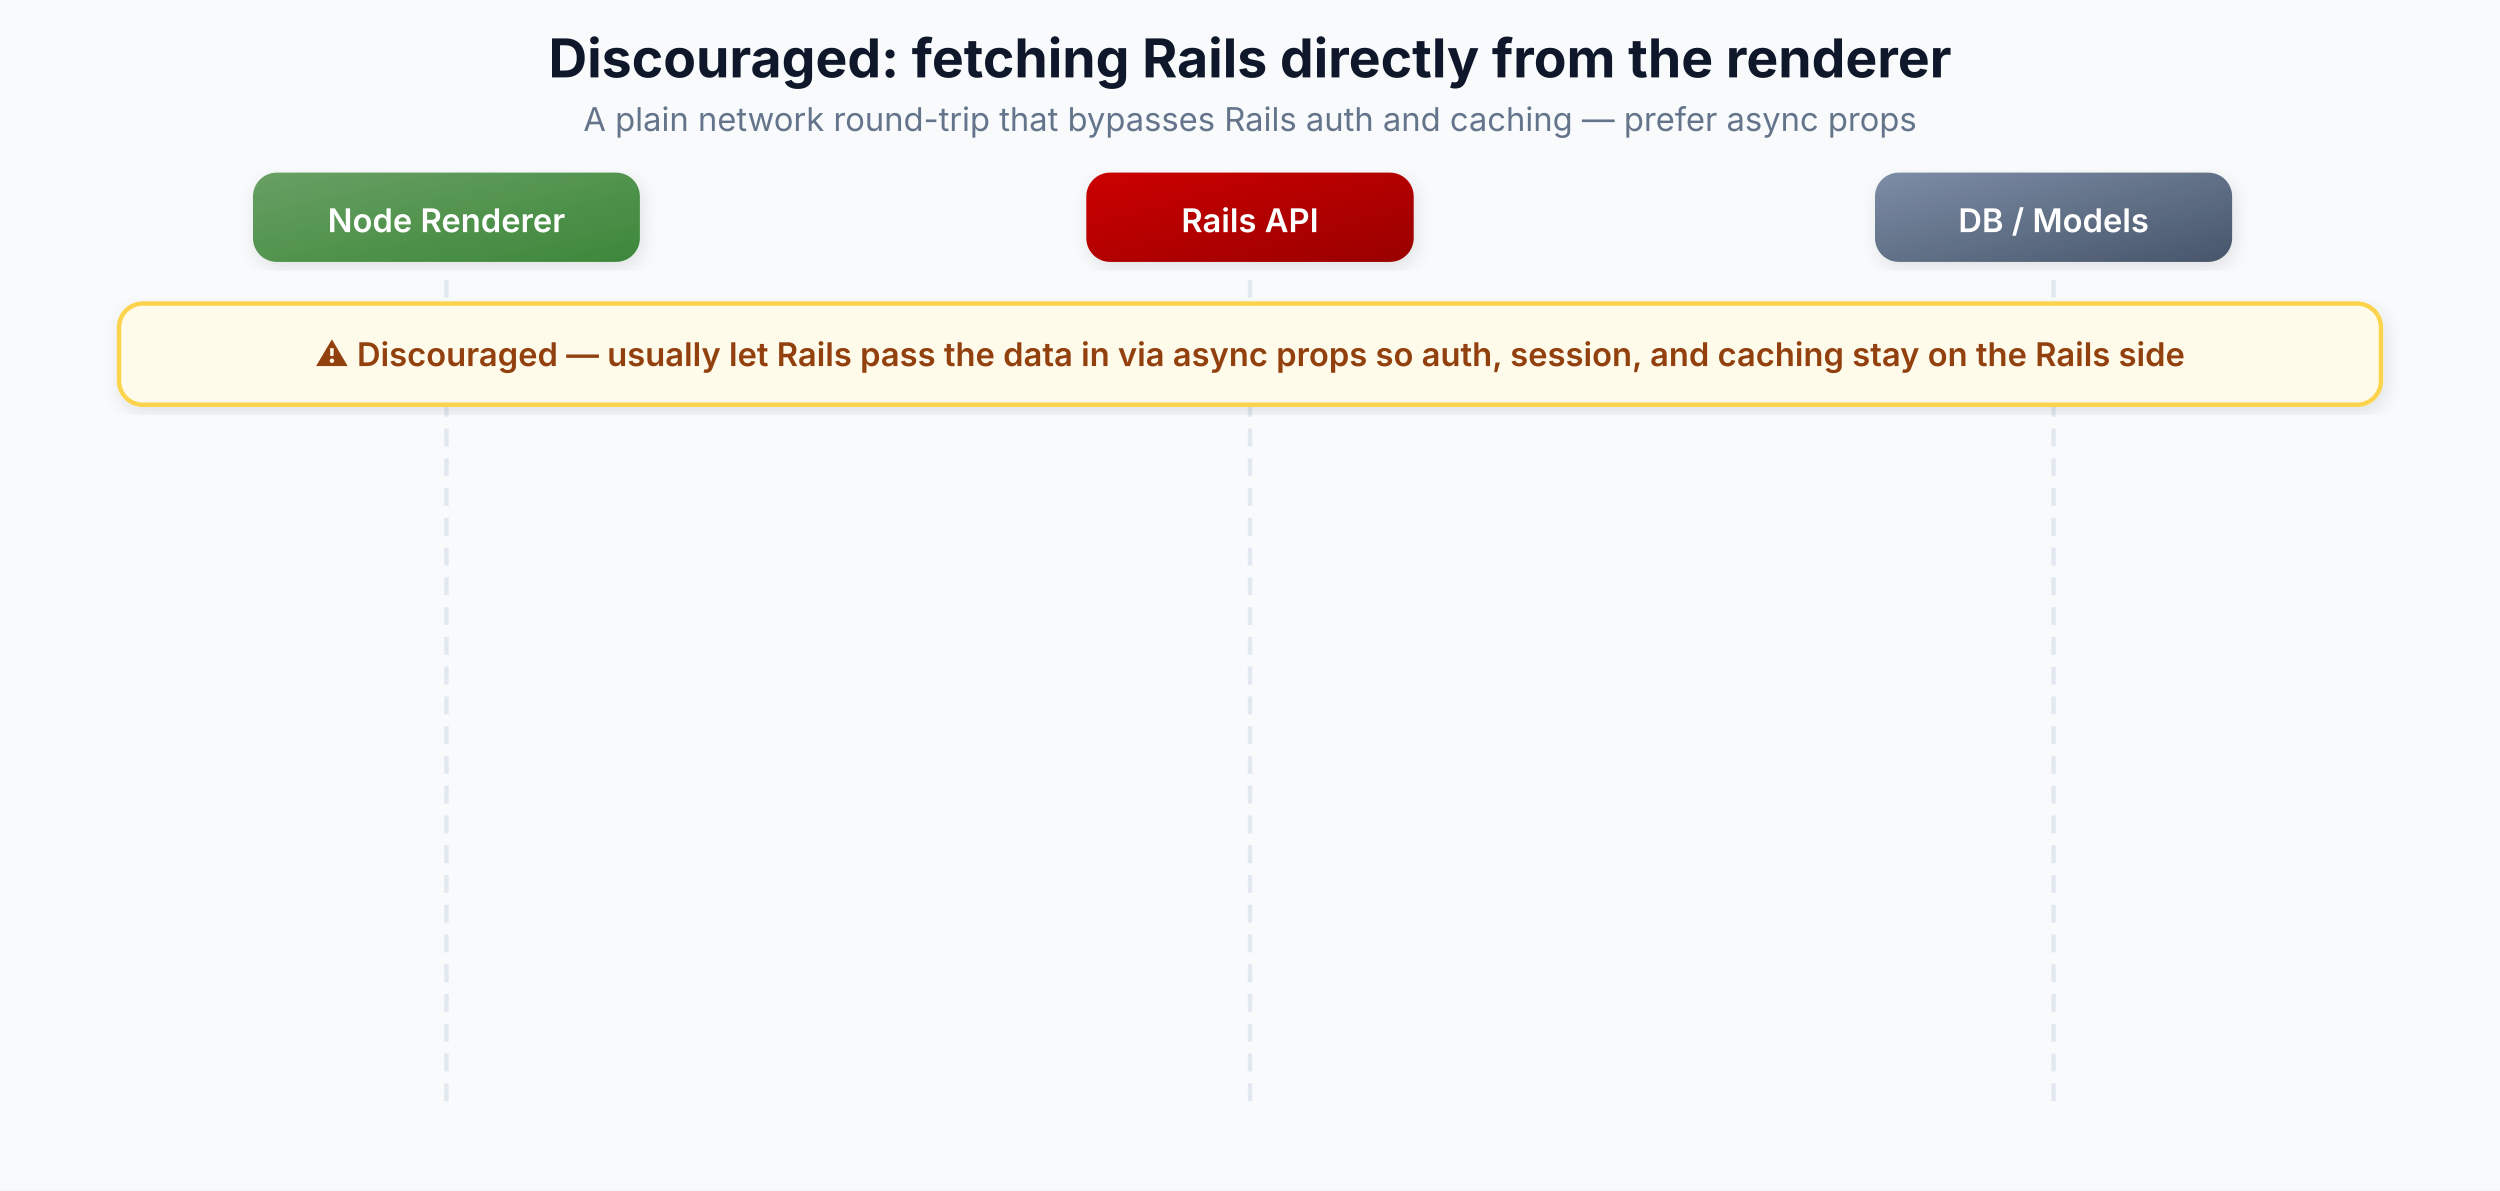
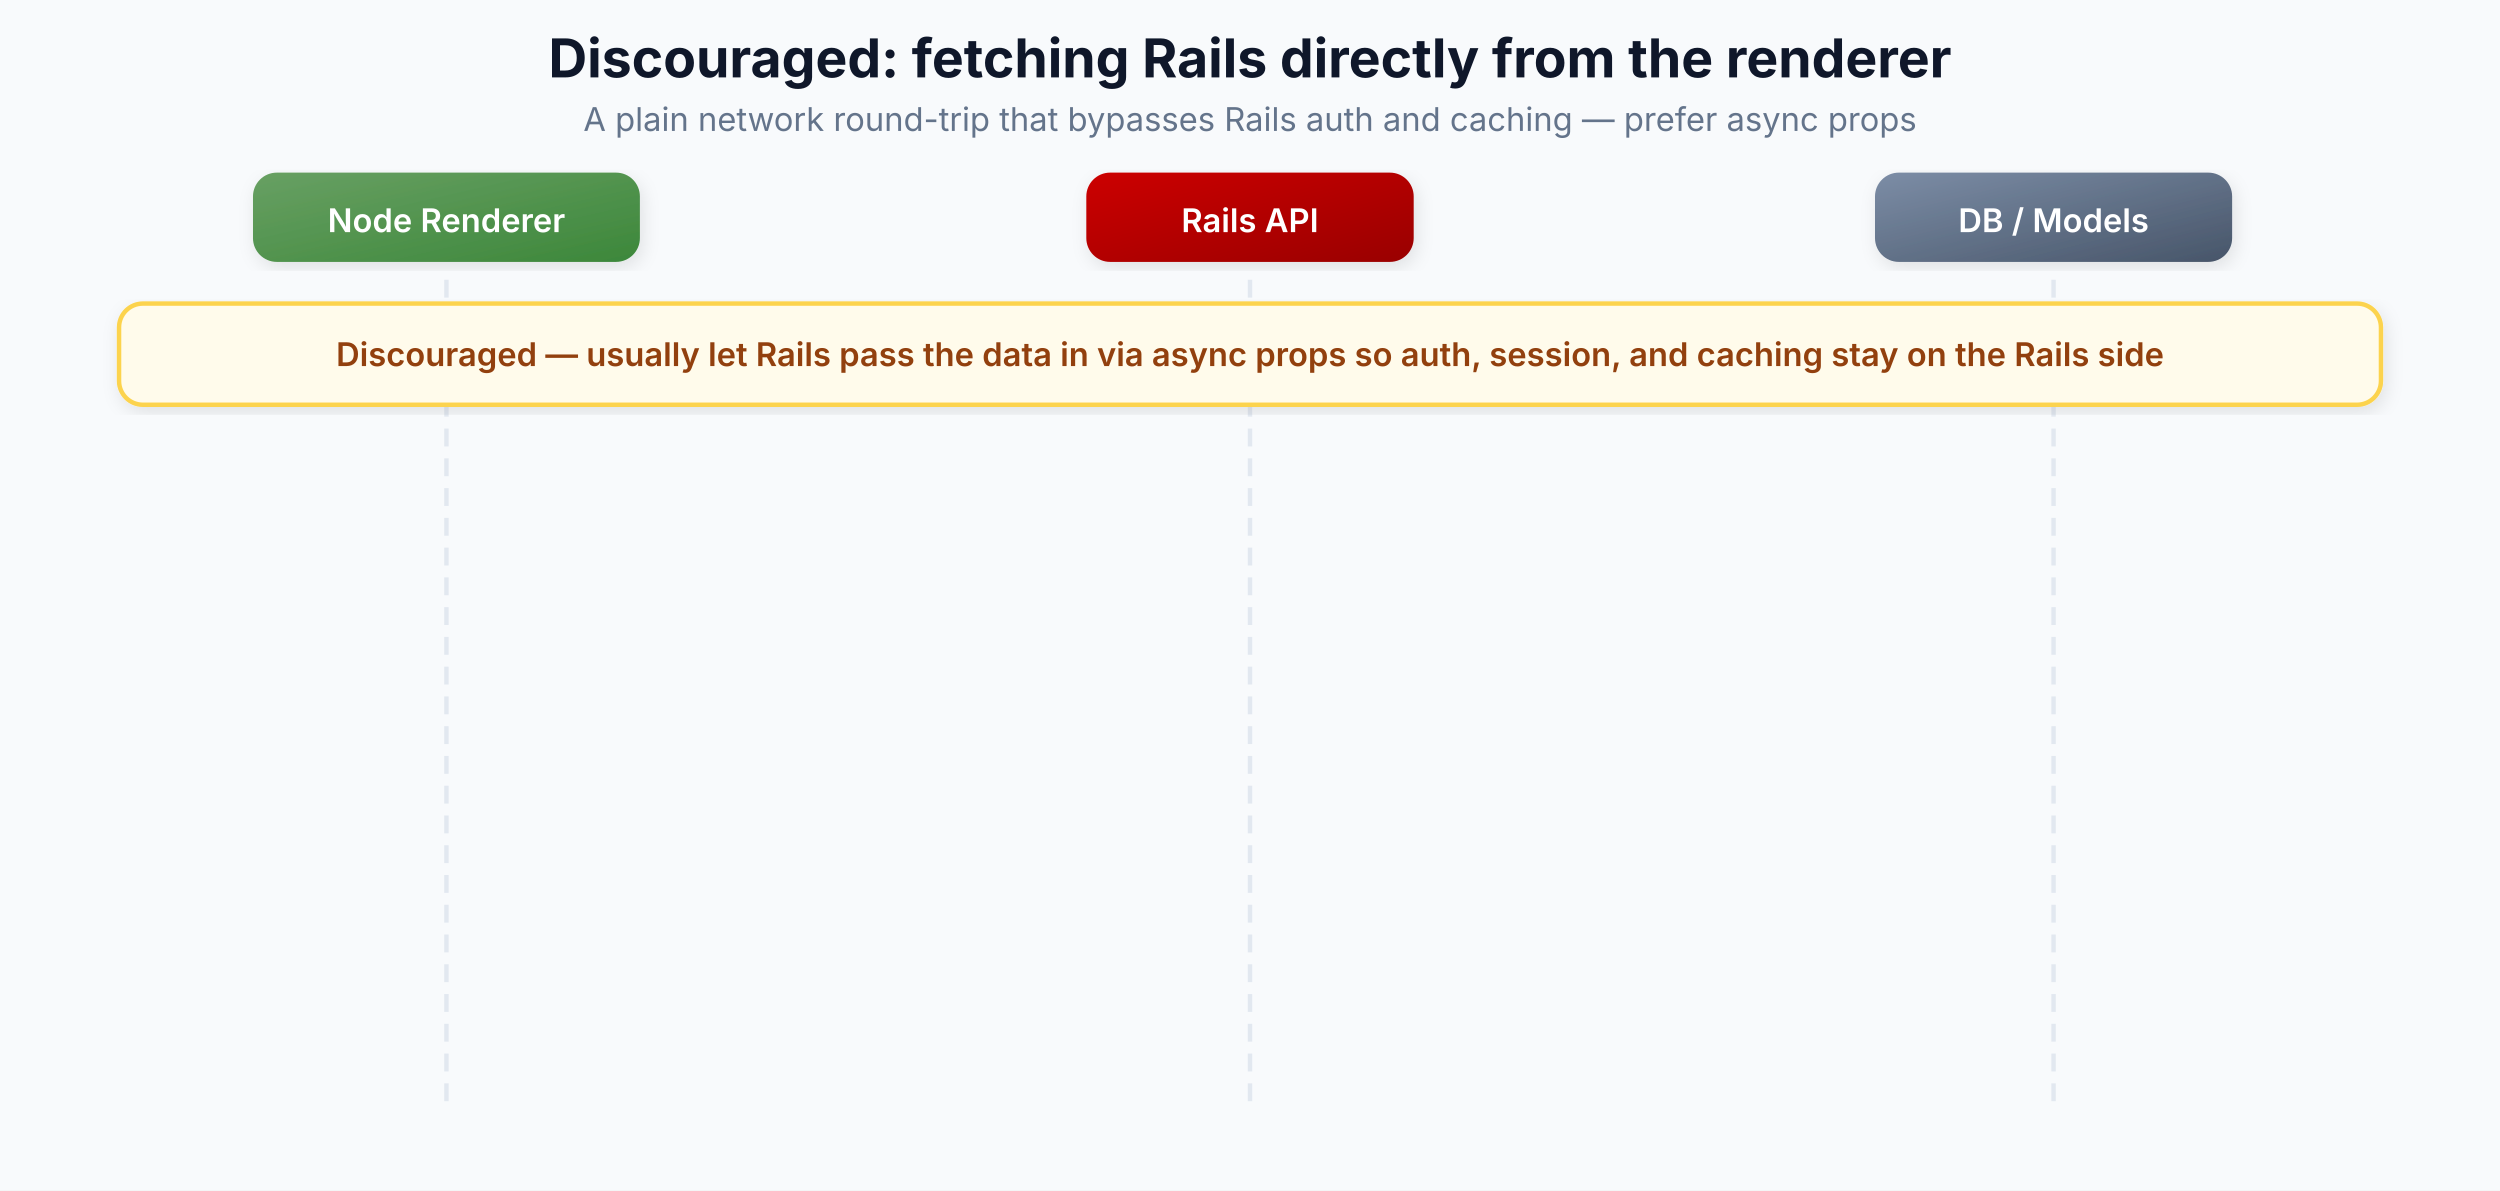
<svg xmlns="http://www.w3.org/2000/svg" viewBox="0 0 840 400" font-family="system-ui, -apple-system, 'Segoe UI', sans-serif">
  <defs>
    <linearGradient id="railsGrad" x1="0%" y1="0%" x2="100%" y2="100%">
      <stop offset="0%" stop-color="#CC0000" />
      <stop offset="100%" stop-color="#990000" />
    </linearGradient>
    <linearGradient id="nodeGrad" x1="0%" y1="0%" x2="100%" y2="100%">
      <stop offset="0%" stop-color="#68A063" />
      <stop offset="100%" stop-color="#3C873A" />
    </linearGradient>
    <linearGradient id="dataGrad" x1="0%" y1="0%" x2="100%" y2="100%">
      <stop offset="0%" stop-color="#7C8DA6" />
      <stop offset="100%" stop-color="#475569" />
    </linearGradient>
    <filter id="shadow">
      <feDropShadow dx="1" dy="2" stdDeviation="3" flood-opacity="0.1" />
    </filter>
    <style>
      .bg { fill: #F8FAFC; }
      .title { fill: #0F172A; }
      .subtitle { fill: #64748B; }
      .lane-line { stroke: #E2E8F0; }
      .callout-box { fill: #FFFBEB; stroke: #FCD34D; }
      .callout-title { fill: #92400E; }
      .msg-box { fill: #FEF3C7; stroke: #F59E0B; }
      .msg-text { fill: #92400E; }
      .ret-box { fill: #F1F5F9; stroke: #CBD5E1; }
      .ret-text { fill: #475569; }
      .arrow-warn { stroke: #F59E0B; }
      .head-warn { fill: #F59E0B; }
      .arrow-ret { stroke: #94A3B8; }
      .head-ret { fill: #94A3B8; }
      @media (prefers-color-scheme: dark) {
        .bg { fill: #0F172A; }
        .title { fill: #F1F5F9; }
        .subtitle { fill: #94A3B8; }
        .lane-line { stroke: #334155; }
        .callout-box { fill: #422006; stroke: #F59E0B; }
        .callout-title { fill: #FCD34D; }
        .msg-box { fill: #422006; stroke: #F59E0B; }
        .msg-text { fill: #FDE68A; }
        .ret-box { fill: #1E293B; stroke: #475569; }
        .ret-text { fill: #CBD5E1; }
        .arrow-ret { stroke: #CBD5E1; }
        .head-ret { fill: #CBD5E1; }
      }
      .st1 { opacity:0; animation: reveal 9s ease 0.6s infinite; }
      .st2 { opacity:0; animation: reveal 9s ease 1.4s infinite; }
      .st3 { opacity:0; animation: reveal 9s ease 2.2s infinite; }
      .st4 { opacity:0; animation: reveal 9s ease 3.0s infinite; }
      .st5 { opacity:0; animation: reveal 9s ease 3.8s infinite; }
      @keyframes reveal { 0% { opacity:0; } 4% { opacity:1; } 90% { opacity:1; } 96% { opacity:0; } 100% { opacity:0; } }
      @media (prefers-reduced-motion: reduce) { * { animation: none !important; opacity: 1 !important; } }
    </style>
  </defs>
  <rect width="840" height="400" class="bg" />
  <text x="420" y="26" text-anchor="middle" font-size="18" font-weight="700" class="title">Discouraged: fetching Rails directly from the renderer</text>
  <text x="420" y="44" text-anchor="middle" font-size="11" class="subtitle">A plain network round-trip that bypasses Rails auth and caching — prefer async props</text>
  <rect x="85" y="58" width="130" height="30" rx="8" fill="url(#nodeGrad)" filter="url(#shadow)" />
  <text x="150" y="78" text-anchor="middle" font-size="11" font-weight="600" fill="white">Node Renderer</text>
  <rect x="365" y="58" width="110" height="30" rx="8" fill="url(#railsGrad)" filter="url(#shadow)" />
  <text x="420" y="78" text-anchor="middle" font-size="11" font-weight="600" fill="white">Rails API</text>
  <rect x="630" y="58" width="120" height="30" rx="8" fill="url(#dataGrad)" filter="url(#shadow)" />
  <text x="690" y="78" text-anchor="middle" font-size="11" font-weight="600" fill="white">DB / Models</text>
  <line x1="150" y1="94" x2="150" y2="372" class="lane-line" stroke-width="1.5" stroke-dasharray="6 4" />
  <line x1="420" y1="94" x2="420" y2="372" class="lane-line" stroke-width="1.5" stroke-dasharray="6 4" />
  <line x1="690" y1="94" x2="690" y2="372" class="lane-line" stroke-width="1.5" stroke-dasharray="6 4" />
  <g>
    <rect x="40" y="102" width="760" height="34" rx="8" class="callout-box" stroke-width="1.5" filter="url(#shadow)" />
-     <text x="420" y="123" text-anchor="middle" font-size="11" font-weight="600" class="callout-title">⚠ Discouraged — usually let Rails pass the data in via async props so auth, session, and caching stay on the Rails side</text>
+     <text x="420" y="123" text-anchor="middle" font-size="11" font-weight="600" class="callout-title">Discouraged — usually let Rails pass the data in via async props so auth, session, and caching stay on the Rails side</text>
  </g>
  <g class="st1">
    <line x1="156" y1="172" x2="414" y2="172" class="arrow-warn" stroke-width="1.5" />
    <polygon points="414,169 421,172 414,175" class="head-warn" />
    <rect x="210" y="162" width="120" height="18" rx="4" class="msg-box" stroke-width="1" />
    <text x="270" y="174" text-anchor="middle" font-size="9" font-weight="500" class="msg-text">Ask Rails API for data</text>
  </g>
  <g class="st2">
    <line x1="426" y1="210" x2="684" y2="210" class="arrow-warn" stroke-width="1.5" />
    <polygon points="684,207 691,210 684,213" class="head-warn" />
    <rect x="486" y="200" width="138" height="18" rx="4" class="msg-box" stroke-width="1" />
    <text x="555" y="212" text-anchor="middle" font-size="9" font-weight="500" class="msg-text">Load and authorize data</text>
  </g>
  <g class="st3">
    <line x1="684" y1="248" x2="426" y2="248" class="arrow-ret" stroke-width="1.5" stroke-dasharray="6 3" />
    <polygon points="426,245 419,248 426,251" class="head-ret" />
    <rect x="520" y="238" width="70" height="18" rx="4" class="ret-box" stroke-width="1" />
    <text x="555" y="250" text-anchor="middle" font-size="9" font-weight="500" class="ret-text">Data</text>
  </g>
  <g class="st4">
    <line x1="414" y1="286" x2="156" y2="286" class="arrow-ret" stroke-width="1.5" stroke-dasharray="6 3" />
    <polygon points="156,283 149,286 156,289" class="head-ret" />
    <rect x="220" y="276" width="100" height="18" rx="4" class="ret-box" stroke-width="1" />
    <text x="270" y="288" text-anchor="middle" font-size="9" font-weight="500" class="ret-text">JSON data</text>
  </g>
  <g class="st5">
    <path d="M 156 318 h 44 v 26 h -44" fill="none" class="arrow-ret" stroke-width="1.5" />
    <polygon points="159,341 152,344 159,347" class="head-ret" />
    <rect x="206" y="322" width="124" height="18" rx="4" class="ret-box" stroke-width="1" />
    <text x="268" y="334" text-anchor="middle" font-size="9" font-weight="500" class="ret-text">Continue rendering</text>
  </g>
</svg>
